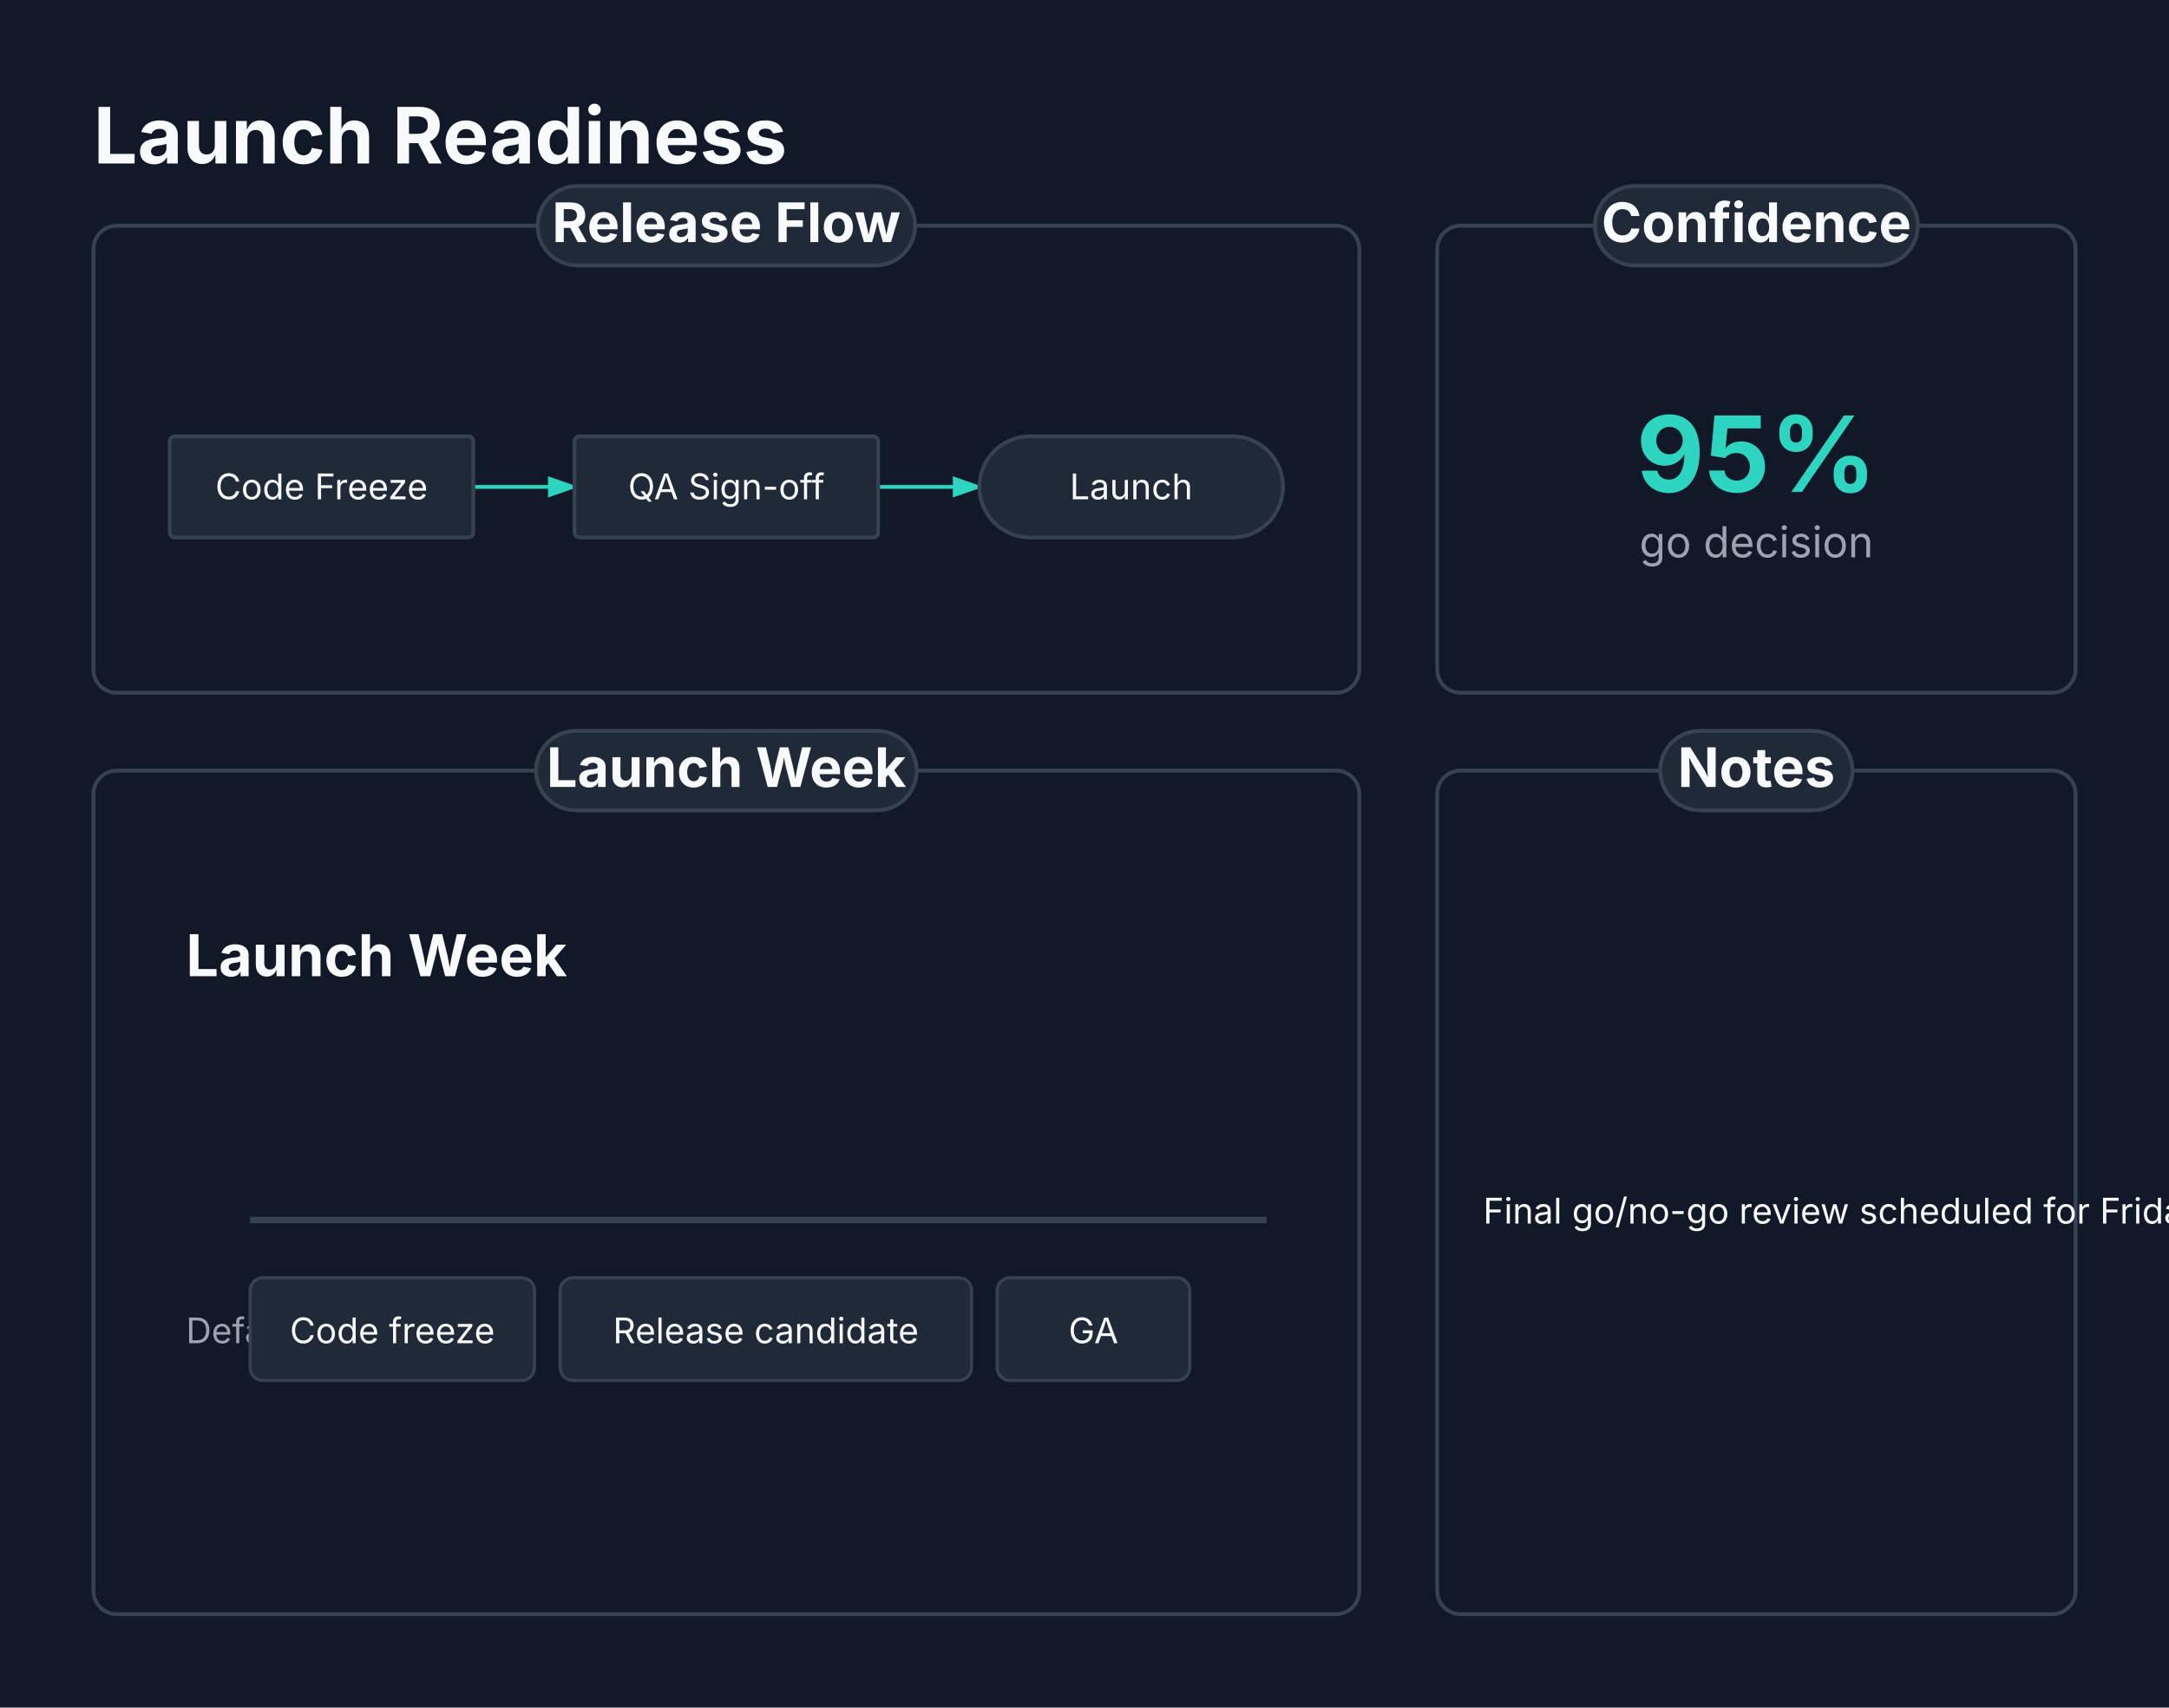
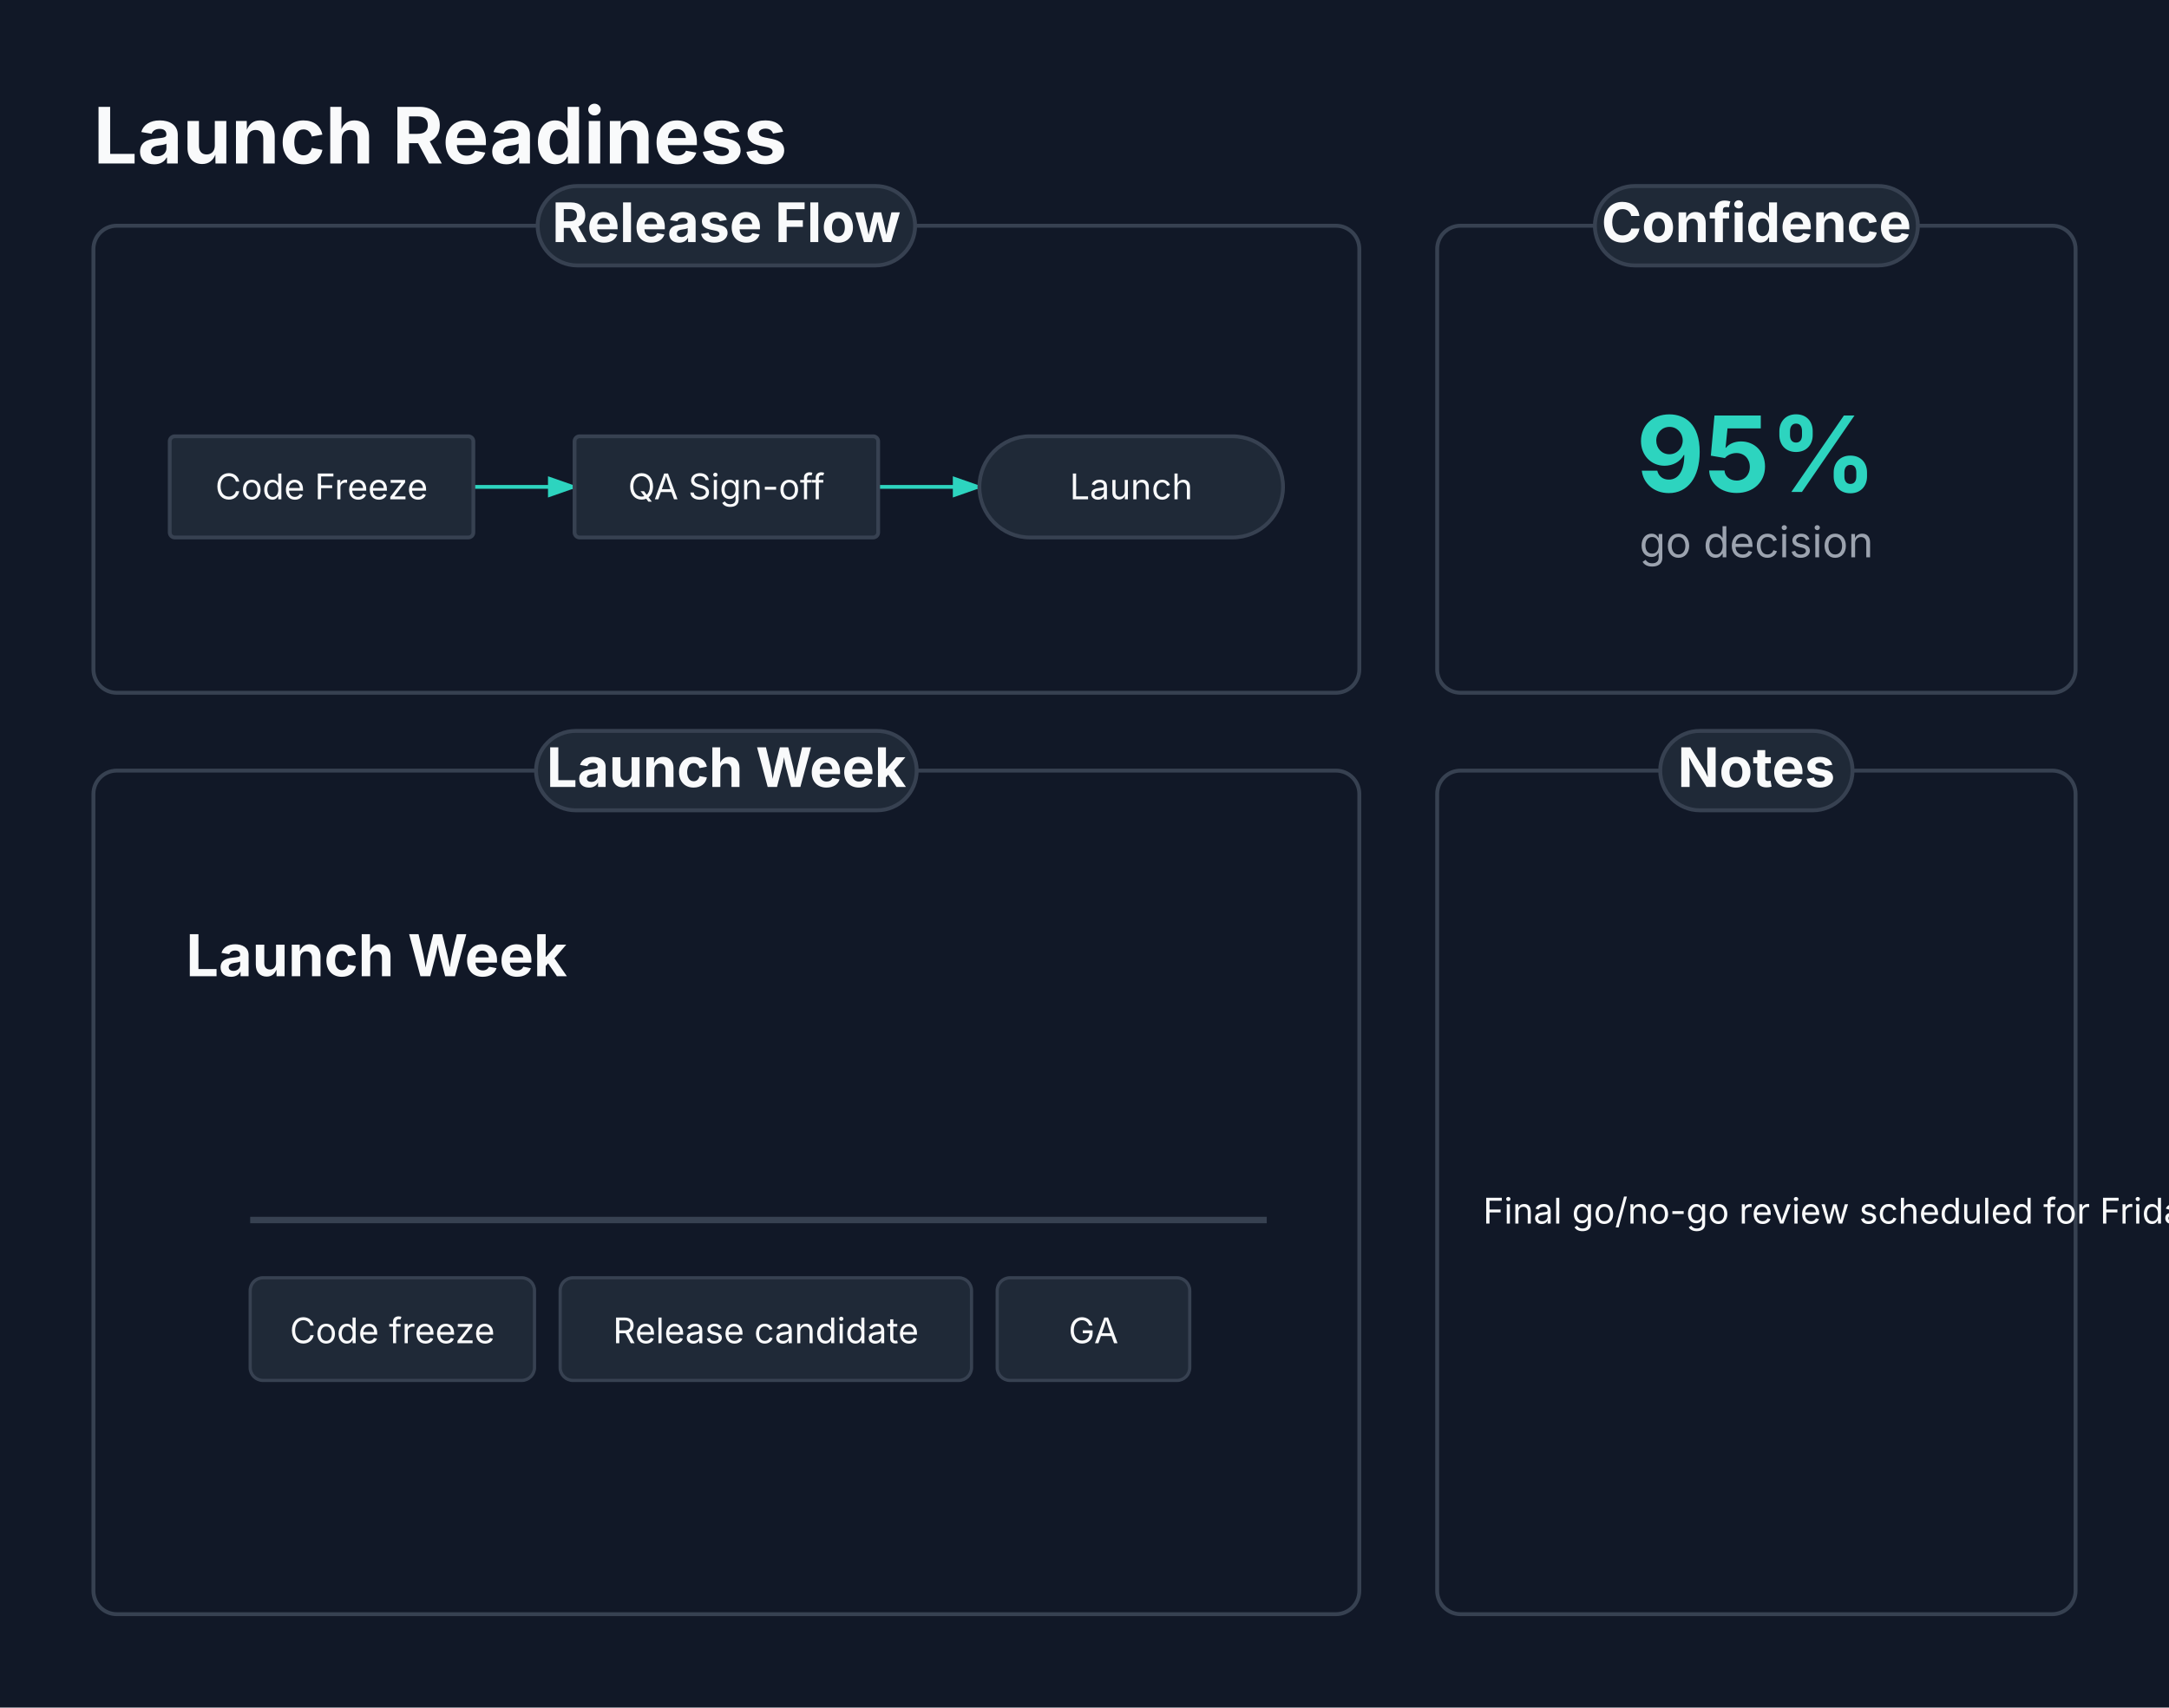
<svg xmlns="http://www.w3.org/2000/svg" viewBox="0 0 557.2 438.741" width="557.2" height="438.741">
  <defs>
    <marker id="triton-arrow" markerWidth="8" markerHeight="5.6" refX="7" refY="2.8" orient="auto">
      <polygon points="0 0, 8 2.8, 0 5.6" fill="#2DD4BF" />
    </marker>
  </defs>
  <rect width="100%" height="100%" fill="#111827" />
  <text x="24" y="42" font-size="20" font-family="Inter, system-ui, -apple-system, sans-serif" fill="#F9FAFB" font-weight="bold">Launch Readiness</text>
  <rect x="24" y="58" width="325.2" height="120" fill="#111827" stroke="#374151" stroke-width="1" rx="6" />
  <rect x="369.2" y="58" width="164" height="120" fill="#111827" stroke="#374151" stroke-width="1" rx="6" />
  <rect x="24" y="198" width="325.2" height="216.741" fill="#111827" stroke="#374151" stroke-width="1" rx="6" />
  <rect x="369.2" y="198" width="164" height="216.741" fill="#111827" stroke="#374151" stroke-width="1" rx="6" />
  <rect x="138.114" y="47.8" width="96.972" height="20.4" fill="#1F2937" stroke="#374151" stroke-width="1" rx="10.2" />
  <text x="186.6" y="62.2" font-size="14" font-family="Inter, system-ui, -apple-system, sans-serif" fill="#F9FAFB" text-anchor="middle" font-weight="bold">Release Flow</text>
  <g transform="translate(28, 96.5) scale(0.65)">
    <path d="M 144 44 L 184 44" stroke="#2DD4BF" stroke-width="1.5" fill="none" marker-end="url(#triton-arrow)" />
    <path d="M 304 44 L 344 44" stroke="#2DD4BF" stroke-width="1.5" fill="none" marker-end="url(#triton-arrow)" />
    <g id="code">
      <rect x="24" y="24" width="120" height="40" fill="#1F2937" stroke="#374151" stroke-width="1.5" rx="2" />
      <text x="84" y="48.9" font-size="14" font-family="Inter, system-ui, -apple-system, sans-serif" fill="#F9FAFB" text-anchor="middle">Code Freeze</text>
    </g>
    <g id="qa">
      <rect x="184" y="24" width="120" height="40" fill="#1F2937" stroke="#374151" stroke-width="1.5" rx="2" />
      <text x="244" y="48.9" font-size="14" font-family="Inter, system-ui, -apple-system, sans-serif" fill="#F9FAFB" text-anchor="middle">QA Sign-off</text>
    </g>
    <g id="launch">
      <rect x="344" y="24" width="120" height="40" fill="#1F2937" stroke="#374151" stroke-width="1.5" rx="20" />
      <text x="404" y="48.9" font-size="14" font-family="Inter, system-ui, -apple-system, sans-serif" fill="#F9FAFB" text-anchor="middle">Launch</text>
    </g>
  </g>
  <rect x="409.715" y="47.8" width="82.97" height="20.4" fill="#1F2937" stroke="#374151" stroke-width="1" rx="10.2" />
  <text x="451.2" y="62.2" font-size="14" font-family="Inter, system-ui, -apple-system, sans-serif" fill="#F9FAFB" text-anchor="middle" font-weight="bold">Confidence</text>
  <g transform="translate(410.7, 92.8) scale(1)">
    <text x="40.5" y="33.6" font-size="27" font-family="Inter, system-ui, -apple-system, sans-serif" fill="#2DD4BF" text-anchor="middle" font-weight="bold">95%</text>
    <text x="40.5" y="50.4" font-size="11" font-family="Inter, system-ui, -apple-system, sans-serif" fill="#9CA3AF" text-anchor="middle">go decision</text>
  </g>
  <rect x="137.705" y="187.8" width="97.789" height="20.4" fill="#1F2937" stroke="#374151" stroke-width="1" rx="10.2" />
  <text x="186.6" y="202.2" font-size="14" font-family="Inter, system-ui, -apple-system, sans-serif" fill="#F9FAFB" text-anchor="middle" font-weight="bold">Launch Week</text>
  <g transform="translate(28, 216.2) scale(0.8243243)">
    <text x="24" y="42" font-size="18" font-family="Inter, system-ui, -apple-system, sans-serif" fill="#F9FAFB" font-weight="bold">Launch Week</text>
    <path d="M 44 118 L 360.8 118" stroke="#374151" stroke-width="2" fill="none" />
-     <text x="24" y="156.4" font-size="11" font-family="Inter, system-ui, -apple-system, sans-serif" fill="#9CA3AF">Default</text>
    <rect x="44" y="136" width="88.6" height="32" fill="#1F2937" stroke="#374151" stroke-width="1" rx="4" />
    <text x="88.3" y="156.4" font-size="11" font-family="Inter, system-ui, -apple-system, sans-serif" fill="#F9FAFB" text-anchor="middle">Code freeze</text>
    <rect x="140.6" y="136" width="128.2" height="32" fill="#1F2937" stroke="#374151" stroke-width="1" rx="4" />
    <text x="204.7" y="156.4" font-size="11" font-family="Inter, system-ui, -apple-system, sans-serif" fill="#F9FAFB" text-anchor="middle">Release candidate</text>
    <rect x="276.8" y="136" width="60" height="32" fill="#1F2937" stroke="#374151" stroke-width="1" rx="4" />
    <text x="306.8" y="156.4" font-size="11" font-family="Inter, system-ui, -apple-system, sans-serif" fill="#F9FAFB" text-anchor="middle">GA</text>
  </g>
  <rect x="426.497" y="187.8" width="49.407" height="20.4" fill="#1F2937" stroke="#374151" stroke-width="1" rx="10.2" />
  <text x="451.2" y="202.2" font-size="14" font-family="Inter, system-ui, -apple-system, sans-serif" fill="#F9FAFB" text-anchor="middle" font-weight="bold">Notes</text>
  <g transform="translate(373.2, 299.3003) scale(0.65)">
    <text x="12" y="23.2" font-size="14" font-family="Inter, system-ui, -apple-system, sans-serif" fill="#F9FAFB">Final go/no-go review scheduled for Friday.</text>
  </g>
</svg>
